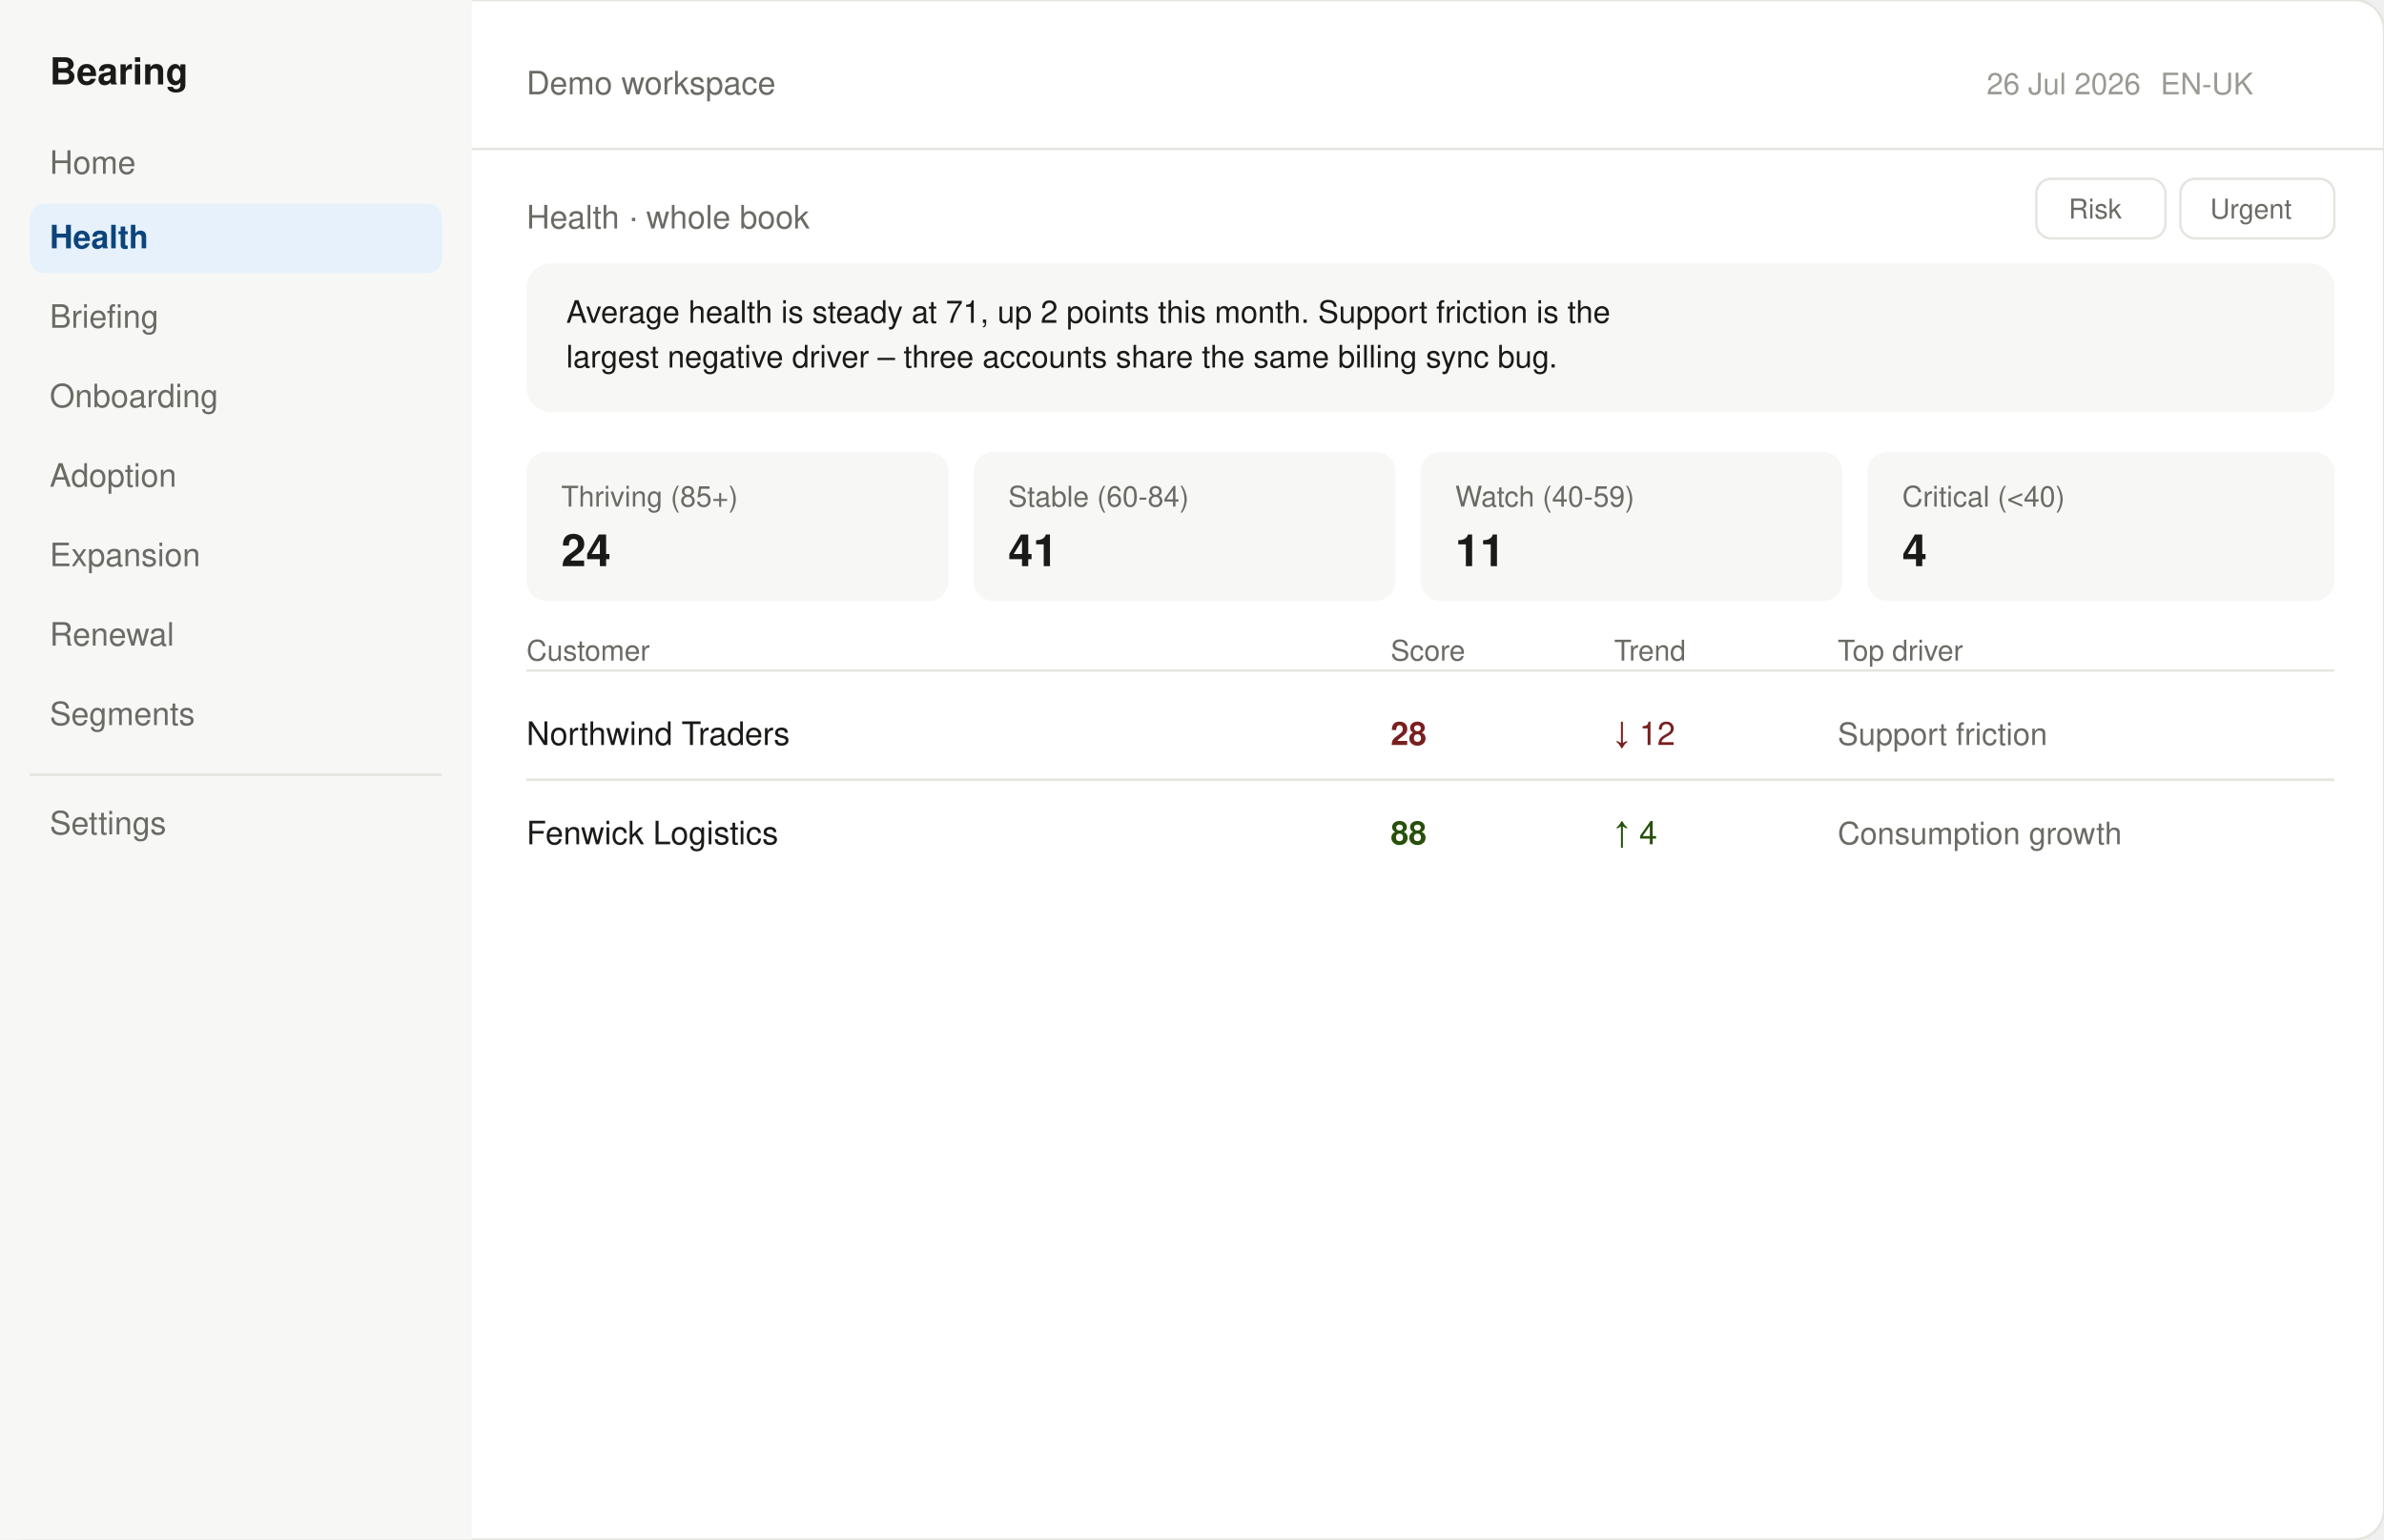
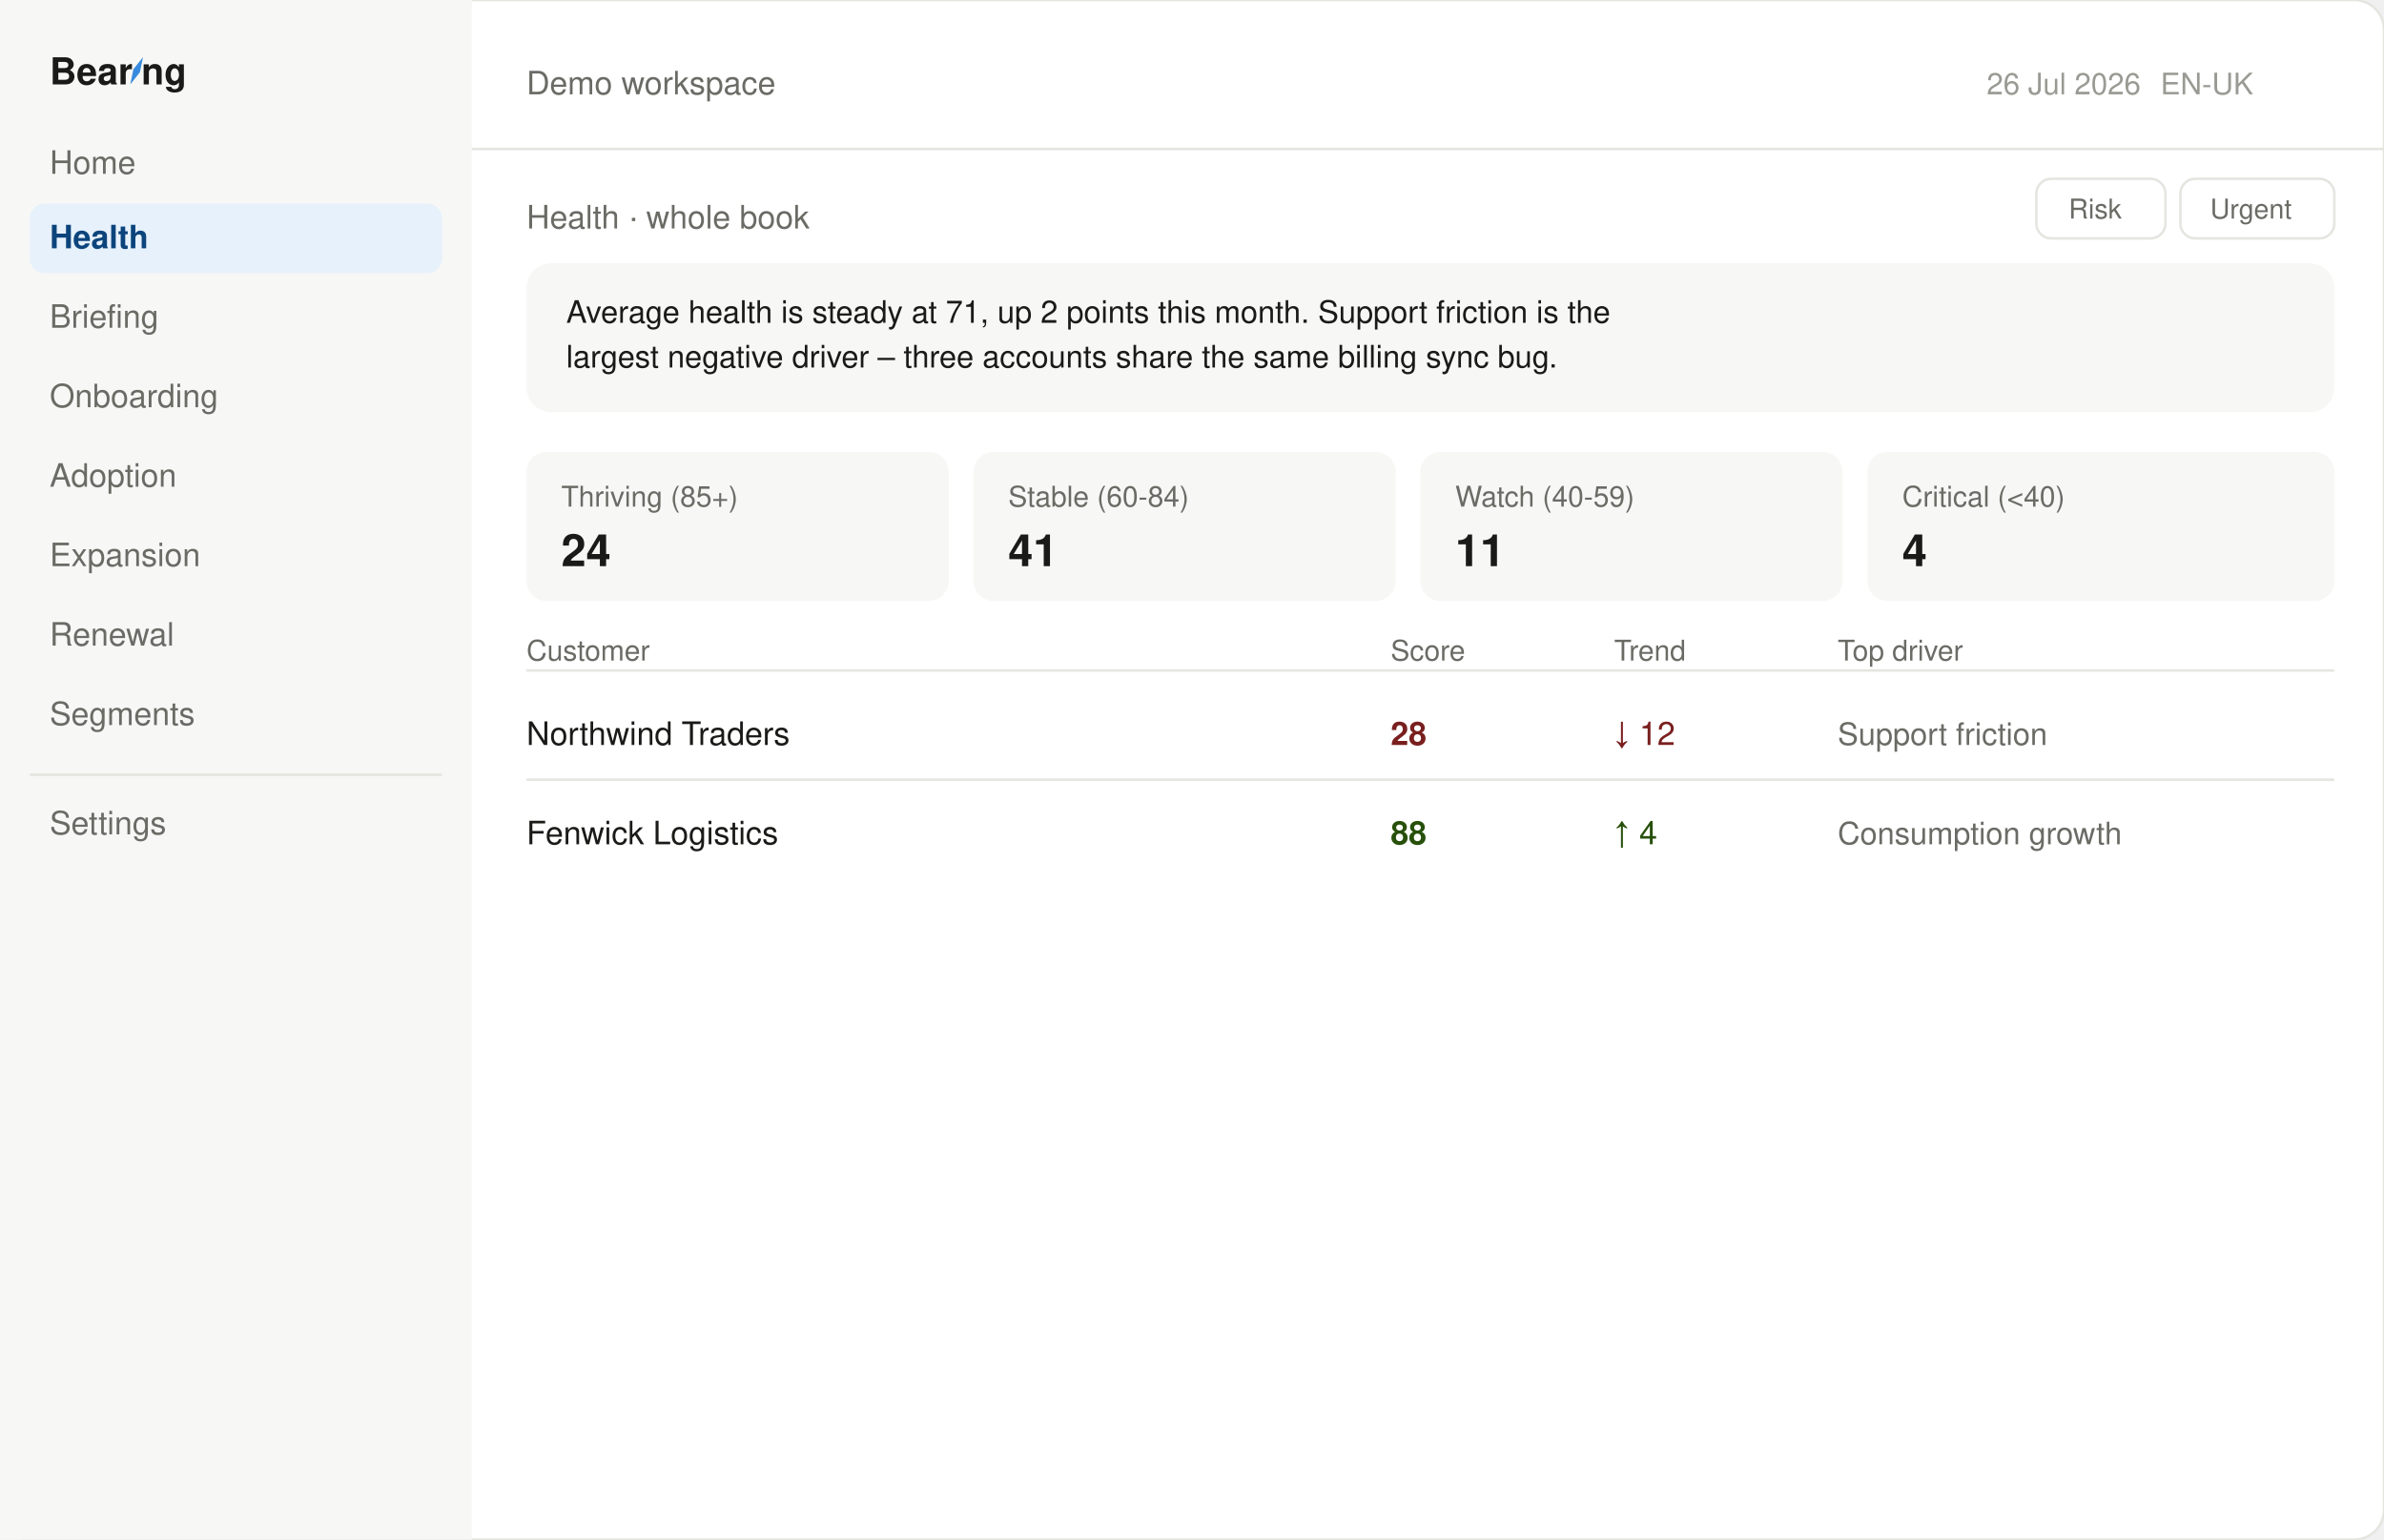
<svg xmlns="http://www.w3.org/2000/svg" viewBox="0 0 960 620" role="img" font-family="Helvetica, Arial, sans-serif">
  <rect x="0" y="0" width="960" height="620" rx="12" fill="#ffffff" stroke="#e5e5e0" />
  <rect x="0" y="0" width="190" height="620" fill="#f7f7f5" />
-   <text x="20" y="34" font-size="15" font-weight="700" fill="#1a1a18">Bearing</text>
+   <text x="20" y="34" font-size="15" font-weight="700" fill="#1a1a18">Bear</text>
+   <g transform="translate(55.02,28.5) rotate(25) scale(0.16)">
+     <polygon points="0,-38 9,0 0,38 -9,0" fill="#378ADD" />
+   </g>
+   <text x="56.91" y="34" font-size="15" font-weight="700" fill="#1a1a18">ng</text>
  <text x="20" y="70" font-size="13" fill="#6b6b66">Home</text>
  <rect x="12" y="82" width="166" height="28" rx="6" fill="#e6f1fb" />
  <text x="20" y="100" font-size="13" font-weight="700" fill="#0c447c">Health</text>
  <text x="20" y="132" font-size="13" fill="#6b6b66">Briefing</text>
  <text x="20" y="164" font-size="13" fill="#6b6b66">Onboarding</text>
  <text x="20" y="196" font-size="13" fill="#6b6b66">Adoption</text>
  <text x="20" y="228" font-size="13" fill="#6b6b66">Expansion</text>
  <text x="20" y="260" font-size="13" fill="#6b6b66">Renewal</text>
  <text x="20" y="292" font-size="13" fill="#6b6b66">Segments</text>
  <line x1="12" y1="312" x2="178" y2="312" stroke="#e5e5e0" />
  <text x="20" y="336" font-size="13" fill="#6b6b66">Settings</text>
  <line x1="190" y1="60" x2="960" y2="60" stroke="#e5e5e0" />
  <text x="212" y="38" font-size="13" fill="#6b6b66">Demo workspace</text>
  <text x="800" y="38" font-size="12" fill="#9a9a94">26 Jul 2026</text>
  <text x="870" y="38" font-size="12" fill="#9a9a94">EN-UK</text>
  <text x="212" y="92" font-size="13" fill="#6b6b66">Health · whole book</text>
  <rect x="820" y="72" width="52" height="24" rx="6" fill="none" stroke="#e5e5e0" />
  <text x="833" y="88" font-size="11" fill="#6b6b66">Risk</text>
  <rect x="878" y="72" width="62" height="24" rx="6" fill="none" stroke="#e5e5e0" />
  <text x="890" y="88" font-size="11" fill="#6b6b66">Urgent</text>
  <rect x="212" y="106" width="728" height="60" rx="10" fill="#f7f7f5" />
  <text x="228" y="130" font-size="12.5" fill="#1a1a18">Average health is steady at 71, up 2 points this month. Support friction is the</text>
  <text x="228" y="148" font-size="12.5" fill="#1a1a18">largest negative driver – three accounts share the same billing sync bug.</text>
  <g font-size="18" font-weight="700" fill="#1a1a18">
    <rect x="212" y="182" width="170" height="60" rx="8" fill="#f7f7f5" />
    <text x="226" y="204" font-size="11.5" fill="#6b6b66" font-weight="400">Thriving (85+)</text>
    <text x="226" y="228">24</text>
    <rect x="392" y="182" width="170" height="60" rx="8" fill="#f7f7f5" />
    <text x="406" y="204" font-size="11.5" fill="#6b6b66" font-weight="400">Stable (60-84)</text>
    <text x="406" y="228">41</text>
    <rect x="572" y="182" width="170" height="60" rx="8" fill="#f7f7f5" />
    <text x="586" y="204" font-size="11.5" fill="#6b6b66" font-weight="400">Watch (40-59)</text>
    <text x="586" y="228">11</text>
    <rect x="752" y="182" width="188" height="60" rx="8" fill="#f7f7f5" />
    <text x="766" y="204" font-size="11.5" fill="#6b6b66" font-weight="400">Critical (&lt;40)</text>
    <text x="766" y="228">4</text>
  </g>
  <line x1="212" y1="270" x2="940" y2="270" stroke="#e5e5e0" />
  <text x="212" y="266" font-size="11.5" fill="#6b6b66">Customer</text>
  <text x="560" y="266" font-size="11.5" fill="#6b6b66">Score</text>
  <text x="650" y="266" font-size="11.5" fill="#6b6b66">Trend</text>
  <text x="740" y="266" font-size="11.5" fill="#6b6b66">Top driver</text>
  <text x="212" y="300" font-size="13" fill="#1a1a18">Northwind Traders</text>
  <text x="560" y="300" font-size="13" font-weight="700" fill="#791f1f">28</text>
  <text x="650" y="300" font-size="13" fill="#791f1f">↓ 12</text>
  <text x="740" y="300" font-size="12.5" fill="#6b6b66">Support friction</text>
  <line x1="212" y1="314" x2="940" y2="314" stroke="#e5e5e0" />
  <text x="212" y="340" font-size="13" fill="#1a1a18">Fenwick Logistics</text>
  <text x="560" y="340" font-size="13" font-weight="700" fill="#27500a">88</text>
  <text x="650" y="340" font-size="13" fill="#27500a">↑ 4</text>
  <text x="740" y="340" font-size="12.5" fill="#6b6b66">Consumption growth</text>
</svg>
